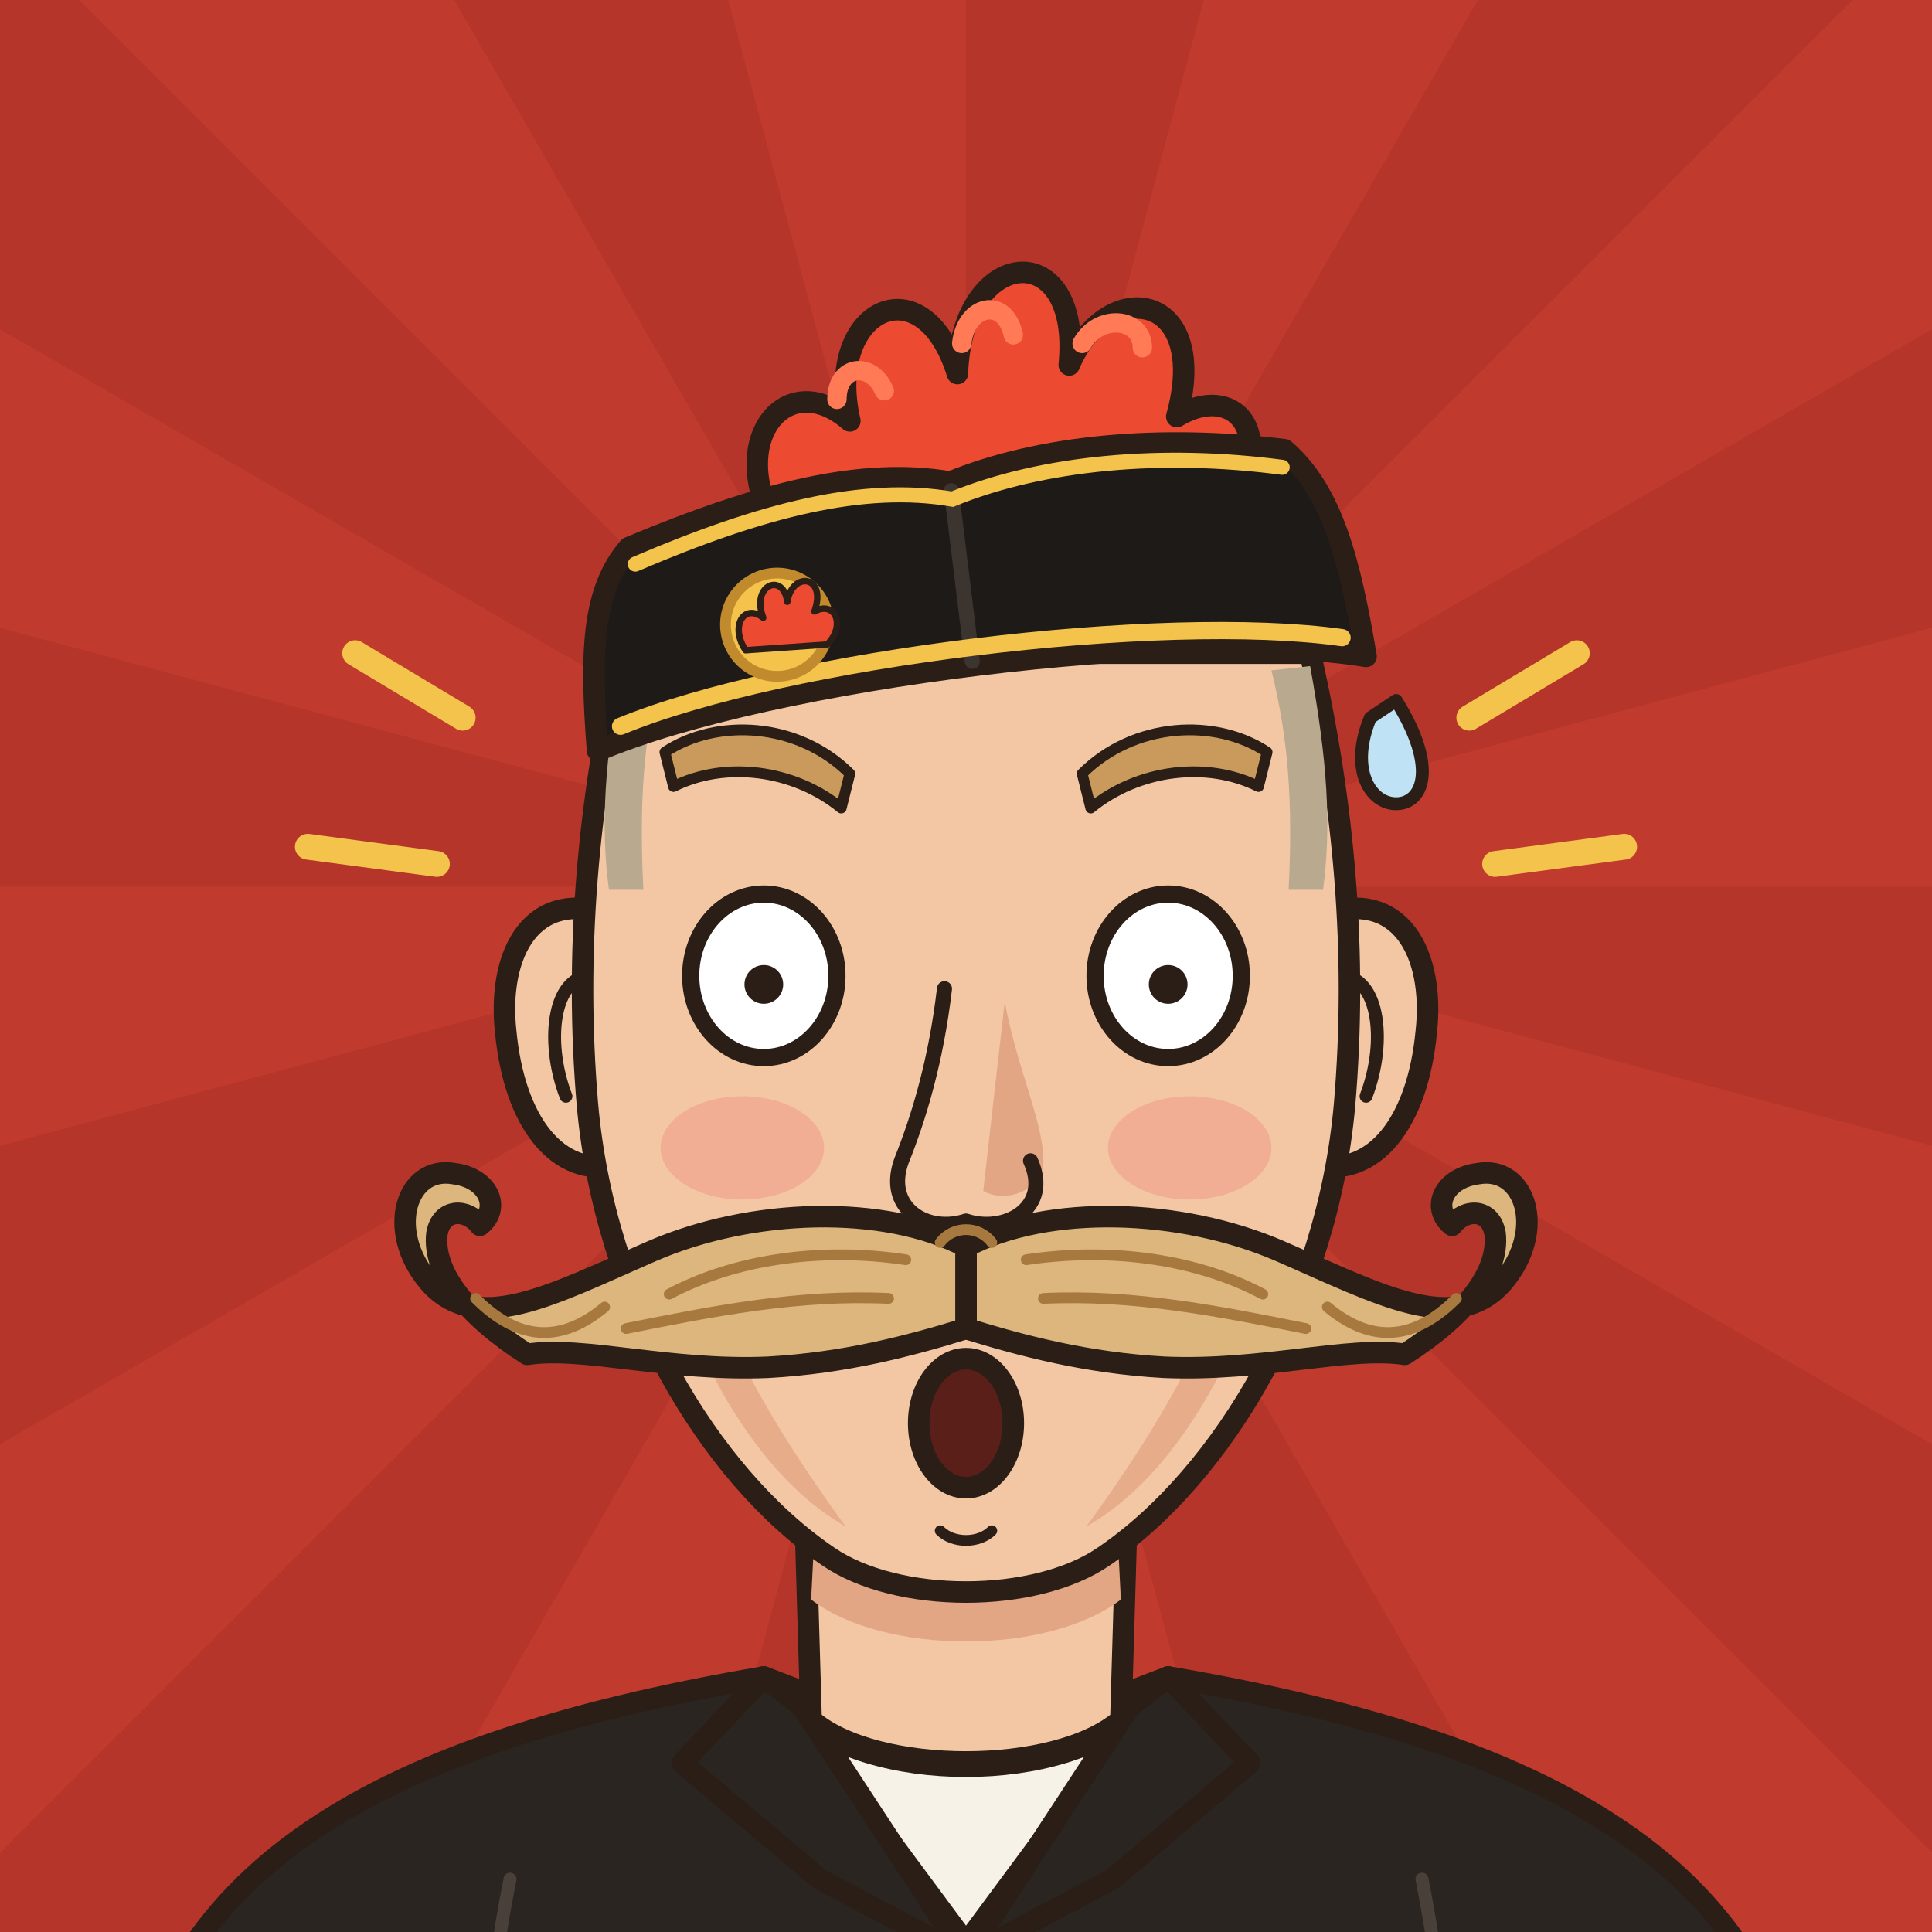
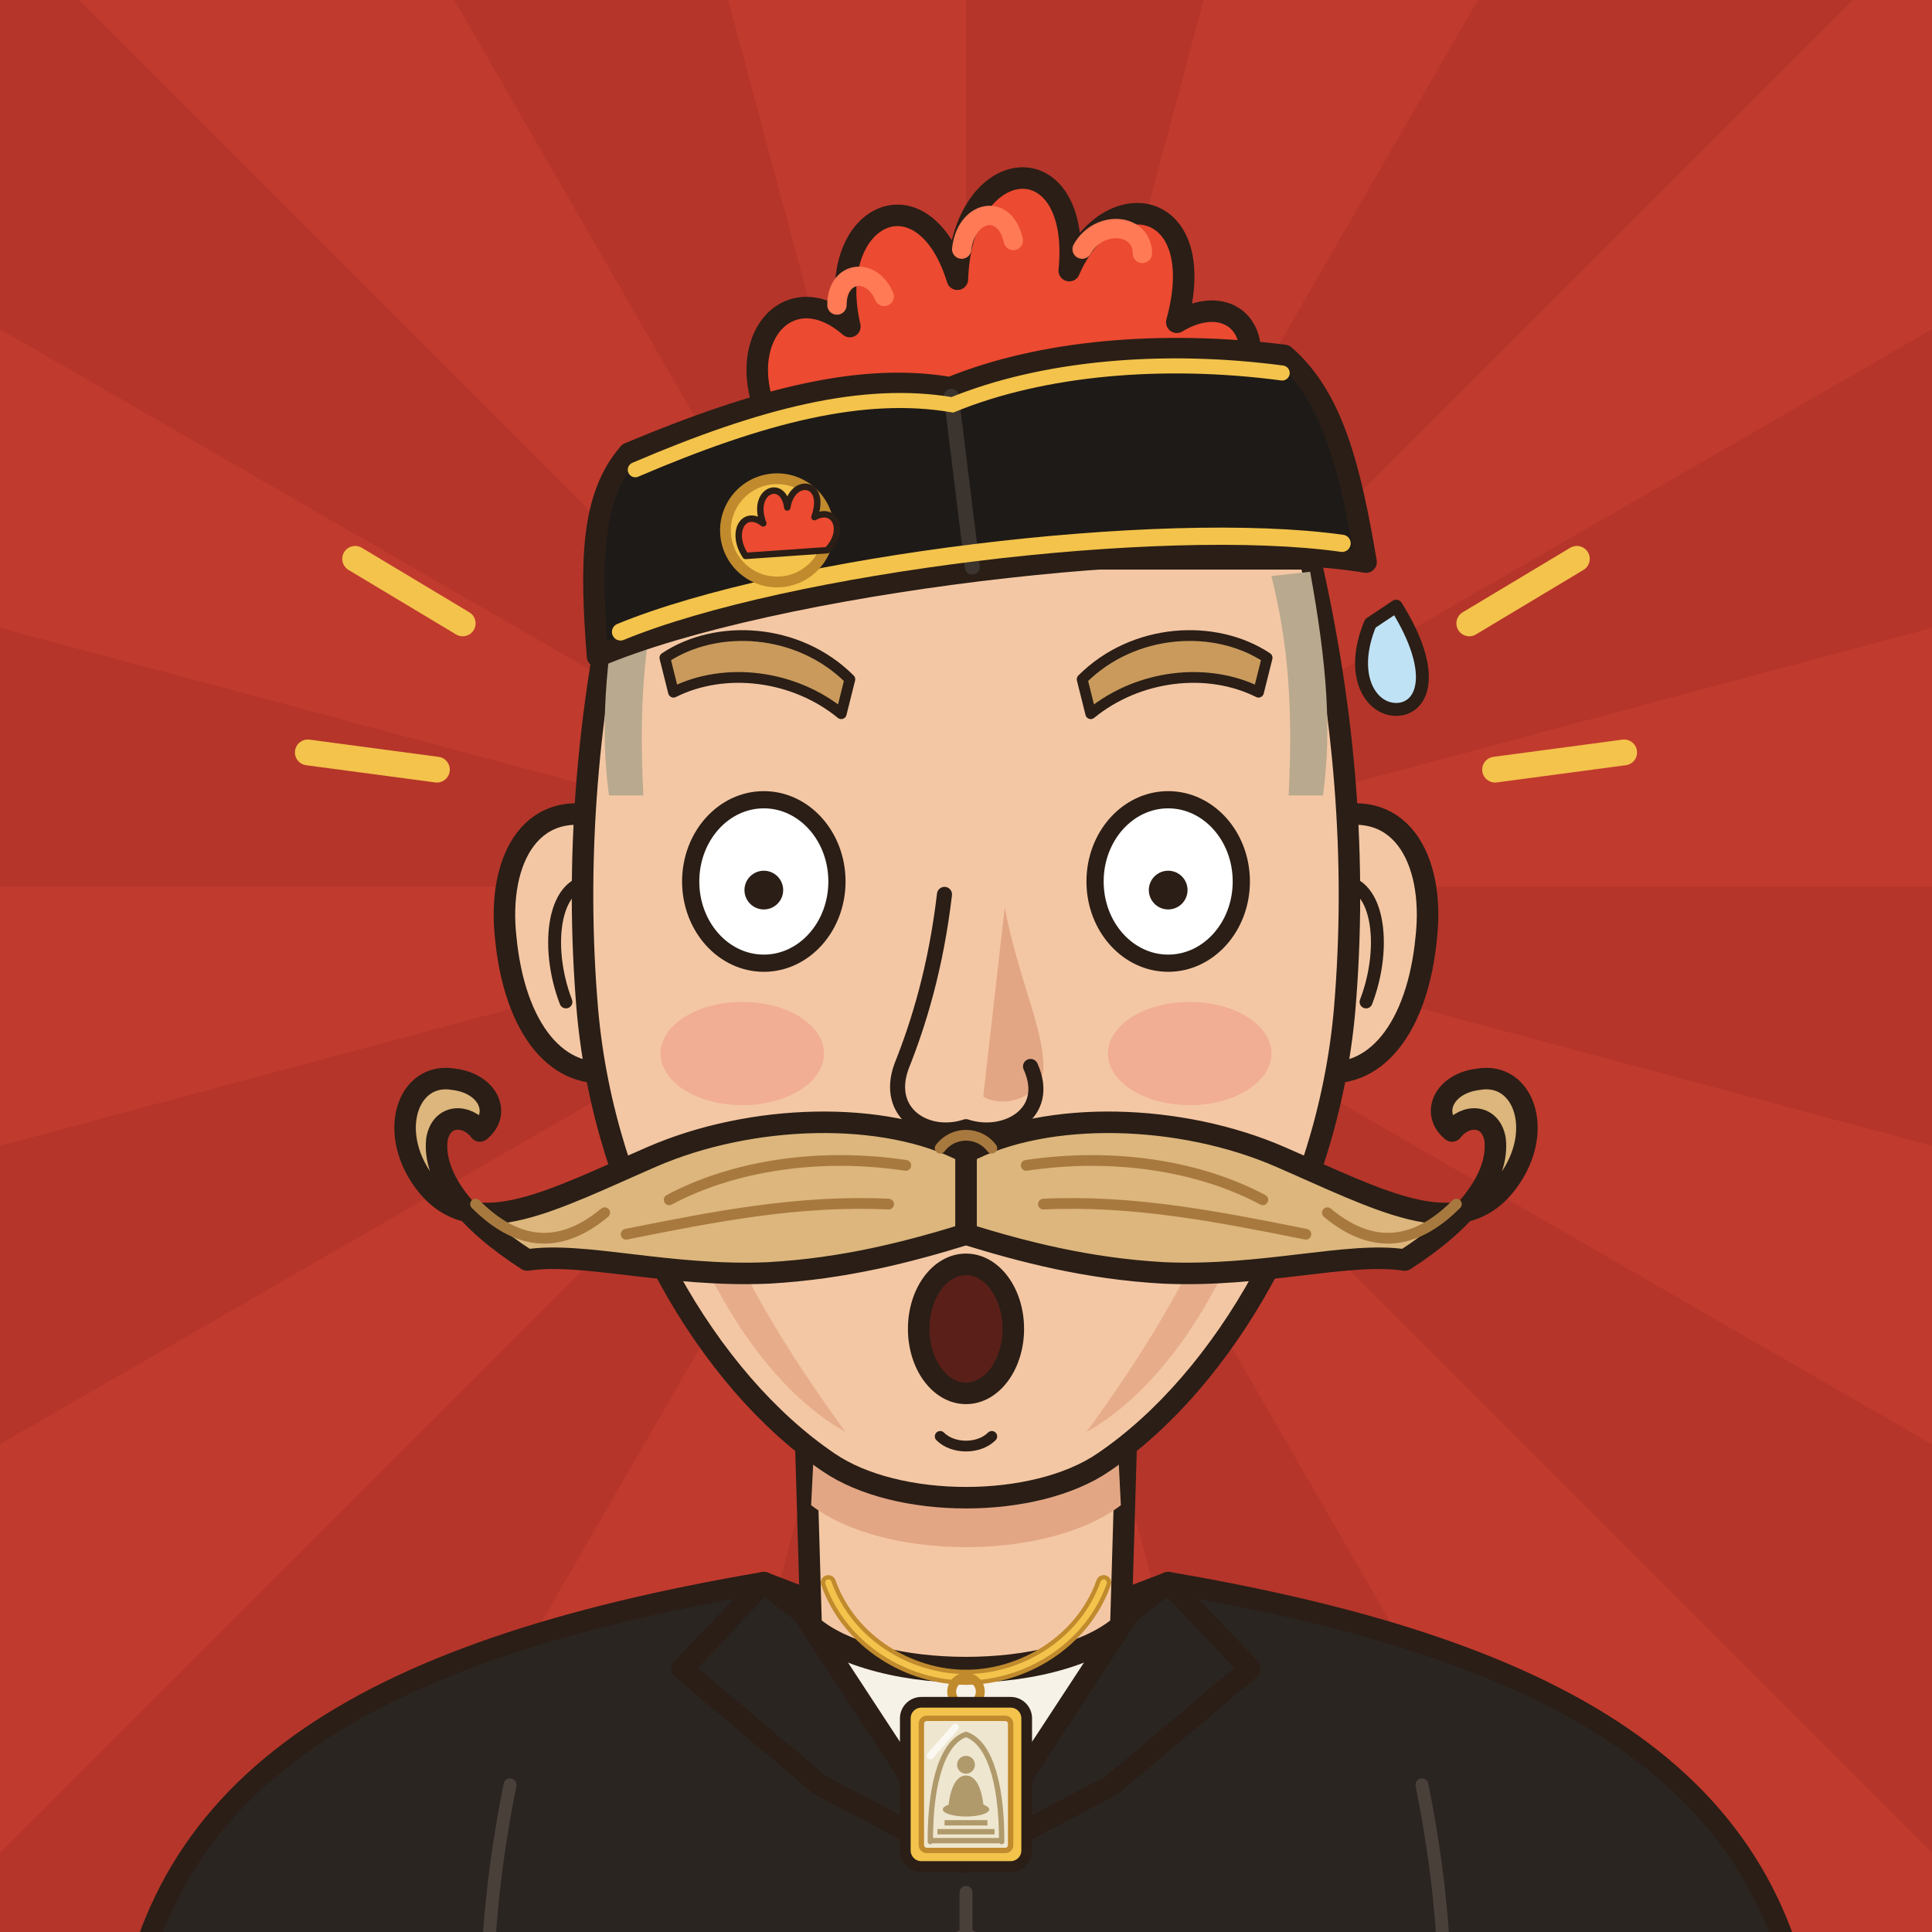
<svg xmlns="http://www.w3.org/2000/svg" viewBox="0 0 1024 1024" role="img" aria-label="ไก่ชน ตกใจ / Gai Chon, startled">
  <rect width="1024" height="1024" fill="#c13a2e" />
  <g fill="#b5352a">
    <path d="M512 470 L1612 470 L1575 755 Z" />
    <path d="M512 470 L1465 1020 L1290 1248 Z" />
    <path d="M512 470 L1062 1423 L797 1533 Z" />
    <path d="M512 470 L512 1570 L227 1533 Z" />
    <path d="M512 470 L-38 1423 L-266 1248 Z" />
    <path d="M512 470 L-441 1020 L-551 755 Z" />
    <path d="M512 470 L-588 470 L-551 185 Z" />
    <path d="M512 470 L-441 -80 L-266 -308 Z" />
    <path d="M512 470 L-38 -483 L227 -593 Z" />
    <path d="M512 470 L512 -630 L797 -593 Z" />
    <path d="M512 470 L1062 -483 L1290 -308 Z" />
    <path d="M512 470 L1465 -80 L1575 185 Z" />
  </g>
-   <g transform="translate(512 540) scale(1.14) translate(-512 -500)">
+   <g transform="translate(512 490) scale(1.14) translate(-512 -500)">
    <path d="M120 1030 C130 900 230 838 418 806 L512 842 L606 806 C794 838 894 900 904 1030 Z" fill="#2b2522" stroke="#2a1e16" stroke-width="10" stroke-linejoin="round" />
    <path d="M436 690 L440 826 C470 852 554 852 584 826 L588 690 Z" fill="#f4c7a4" stroke="#2a1e16" stroke-width="10" stroke-linejoin="round" />
    <path d="M442 730 C480 772 544 772 582 730 L584 770 C550 796 474 796 440 770 Z" fill="#e3a684" />
    <path d="M432 822 C466 856 558 856 592 822 L512 930 Z" fill="#f7f2e8" stroke="#2a1e16" stroke-width="10" stroke-linejoin="round" />
    <path d="M418 806 L380 846 L444 900 L512 936 L436 820 Z" fill="#2b2522" stroke="#2a1e16" stroke-width="10" stroke-linejoin="round" />
    <path d="M606 806 L644 846 L580 900 L512 936 L588 820 Z" fill="#2b2522" stroke="#2a1e16" stroke-width="10" stroke-linejoin="round" />
    <g stroke="#4a403a" stroke-width="6" fill="none" stroke-linecap="round">
      <path d="M512 950 L512 1030" />
      <path d="M300 900 C290 950 288 990 290 1030" />
      <path d="M724 900 C734 950 736 990 734 1030" />
    </g>
    <circle cx="512" cy="975" r="8" fill="#4a403a" />
+     <path d="M448 806 C458 834 486 850 512 850" fill="none" stroke="#c08a2d" stroke-width="7" stroke-linejoin="round" stroke-linecap="round" />
+     <g transform="translate(1024 0) scale(-1 1)">
+       <path d="M448 806 C458 834 486 850 512 850" fill="none" stroke="#c08a2d" stroke-width="7" stroke-linejoin="round" stroke-linecap="round" />
+     </g>
+     <path d="M448 806 C458 834 486 850 512 850" fill="none" stroke="#f3c34b" stroke-width="3" stroke-linejoin="round" stroke-linecap="round" />
+     <g transform="translate(1024 0) scale(-1 1)">
+       <path d="M448 806 C458 834 486 850 512 850" fill="none" stroke="#f3c34b" stroke-width="3" stroke-linejoin="round" stroke-linecap="round" />
+     </g>
+     <g transform="translate(512 850) scale(.83) translate(-512 -856)">
+       <circle cx="512" cy="864" r="8" fill="none" stroke="#c08a2d" stroke-width="5" />
+       <rect x="478" y="870" width="68" height="92" rx="9" fill="#f3c34b" stroke="#2a1e16" stroke-width="6" />
+       <rect x="487" y="879" width="50" height="74" rx="3" fill="#efe6cf" stroke="#c08a2d" stroke-width="3" />
+       <path d="M492 948 C492 912 500 892 512 888 C524 892 532 912 532 948" fill="none" stroke="#b09a6c" stroke-width="3" stroke-linecap="round" />
+       <circle cx="512" cy="905" r="5" fill="#b09a6c" />
+       <path d="M502 930 C503 917 507 911 512 911 C517 911 521 917 522 930 Z" fill="#b09a6c" />
+       <ellipse cx="512" cy="930" rx="13" ry="4" fill="#b09a6c" />
+       <g fill="#b09a6c">
+         <rect x="500" y="936" width="24" height="3" />
+         <rect x="496" y="941" width="32" height="3" />
+         <rect x="492" y="946" width="40" height="3" />
+       </g>
+       <path d="M492 900 L506 884" stroke="#fff" stroke-width="4" stroke-linecap="round" opacity=".7" />
+     </g>
    <path d="M676 452 C714 438 730 470 726 506 C722 548 702 574 674 568 Z" fill="#f4c7a4" stroke="#2a1e16" stroke-width="10" stroke-linejoin="round" stroke-linecap="round" />
    <g transform="translate(1024 0) scale(-1 1)">
      <path d="M676 452 C714 438 730 470 726 506 C722 548 702 574 674 568 Z" fill="#f4c7a4" stroke="#2a1e16" stroke-width="10" stroke-linejoin="round" stroke-linecap="round" />
    </g>
    <path d="M684 480 C704 478 708 510 698 536" fill="none" stroke="#2a1e16" stroke-width="6" stroke-linejoin="round" stroke-linecap="round" />
    <g transform="translate(1024 0) scale(-1 1)">
      <path d="M684 480 C704 478 708 510 698 536" fill="none" stroke="#2a1e16" stroke-width="6" stroke-linejoin="round" stroke-linecap="round" />
    </g>
    <path d="M352 330 C336 400 330 470 336 540 C344 630 392 712 448 750 C480 772 544 772 576 750 C632 712 680 630 688 540 C694 470 688 400 672 330 Z" fill="#f4c7a4" stroke="#2a1e16" stroke-width="10" stroke-linejoin="round" />
    <path d="M672 336 C680 380 682 410 678 440 L662 440 C664 400 662 370 654 338 Z" fill="#b9a98e" stroke="#2a1e16" stroke-width="0" stroke-linejoin="round" stroke-linecap="round" />
    <g transform="translate(1024 0) scale(-1 1)">
      <path d="M672 336 C680 380 682 410 678 440 L662 440 C664 400 662 370 654 338 Z" fill="#b9a98e" stroke="#2a1e16" stroke-width="0" stroke-linejoin="round" stroke-linecap="round" />
    </g>
    <path d="M372 610 C392 676 424 718 456 736 C430 700 404 660 388 612 Z" fill="#e3a684" opacity=".8" />
    <path d="M652 610 C632 676 600 718 568 736 C594 700 620 660 636 612 Z" fill="#e3a684" opacity=".8" />
    <path d="M500 738 C506 744 518 744 524 738" fill="none" stroke="#2a1e16" stroke-width="5" stroke-linecap="round" />
    <ellipse cx="408" cy="560" rx="38" ry="24" fill="#ee9c88" opacity=".6" />
    <ellipse cx="616" cy="560" rx="38" ry="24" fill="#ee9c88" opacity=".6" />
    <path d="M566 386 C590 362 628 360 652 376 L648 392 C624 380 592 384 570 402 Z" fill="#c99a5c" stroke="#2a1e16" stroke-width="5" stroke-linejoin="round" stroke-linecap="round" />
    <g transform="translate(1024 0) scale(-1 1)">
      <path d="M566 386 C590 362 628 360 652 376 L648 392 C624 380 592 384 570 402 Z" fill="#c99a5c" stroke="#2a1e16" stroke-width="5" stroke-linejoin="round" stroke-linecap="round" />
    </g>
    <ellipse cx="606" cy="480" rx="34" ry="38" fill="#fff" stroke="#2a1e16" stroke-width="8" />
    <circle cx="606" cy="484" r="9" fill="#2a1e16" />
    <g transform="translate(1024 0) scale(-1 1)">
      <ellipse cx="606" cy="480" rx="34" ry="38" fill="#fff" stroke="#2a1e16" stroke-width="8" />
      <circle cx="606" cy="484" r="9" fill="#2a1e16" />
    </g>
    <path d="M530 492 C536 524 548 548 548 566 C548 580 530 586 520 580" fill="#e3a684" stroke="none" />
    <path d="M502 486 C498 520 490 546 482 566 C474 588 494 600 512 594 C530 600 552 588 542 566" fill="none" stroke="#2a1e16" stroke-width="7" stroke-linecap="round" stroke-linejoin="round" />
    <ellipse cx="512" cy="688" rx="22" ry="30" fill="#5a1f19" stroke="#2a1e16" stroke-width="10" />
    <path d="M512 606 C550 586 612 588 658 608 C704 628 740 648 762 622 C782 598 772 568 750 572 C734 574 728 588 738 596 C744 588 756 588 758 600 C760 618 744 638 716 656 C690 652 650 664 604 662 C568 660 538 652 512 644 Z" fill="#dcb67c" stroke="#2a1e16" stroke-width="10" stroke-linejoin="round" stroke-linecap="round" />
    <g transform="translate(1024 0) scale(-1 1)">
      <path d="M512 606 C550 586 612 588 658 608 C704 628 740 648 762 622 C782 598 772 568 750 572 C734 574 728 588 738 596 C744 588 756 588 758 600 C760 618 744 638 716 656 C690 652 650 664 604 662 C568 660 538 652 512 644 Z" fill="#dcb67c" stroke="#2a1e16" stroke-width="10" stroke-linejoin="round" stroke-linecap="round" />
    </g>
    <path d="M540 612 C580 606 620 612 650 628 M548 630 C590 628 630 636 670 644 M680 634 C704 654 724 646 740 630" fill="none" stroke="#a8793f" stroke-width="5" stroke-linejoin="round" stroke-linecap="round" />
    <g transform="translate(1024 0) scale(-1 1)">
      <path d="M540 612 C580 606 620 612 650 628 M548 630 C590 628 630 636 670 644 M680 634 C704 654 724 646 740 630" fill="none" stroke="#a8793f" stroke-width="5" stroke-linejoin="round" stroke-linecap="round" />
    </g>
    <path d="M500 604 C506 596 518 596 524 604" fill="none" stroke="#a8793f" stroke-width="5" stroke-linecap="round" />
    <g transform="translate(0 36)">
      <path d="M424 236 C400 196 428 160 458 186 C446 134 492 112 508 164 C510 104 566 100 560 160 C578 118 626 126 610 184 C640 166 662 198 624 238 Z" fill="#ec4a31" stroke="#2a1e16" stroke-width="10" stroke-linejoin="round" />
      <path d="M452 176 C452 160 468 158 474 172 M510 150 C512 132 530 128 534 146 M566 150 C574 136 594 138 594 152" fill="none" stroke="#ff7a55" stroke-width="9" stroke-linecap="round" />
    </g>
    <g transform="rotate(-7 512 310)">
      <path d="M334 354 C336 310 340 280 360 262 C424 244 472 238 512 250 C556 238 612 240 668 254 C688 276 692 310 694 354 C612 330 418 330 334 354 Z" fill="#1e1a17" stroke="#2a1e16" stroke-width="10" stroke-linejoin="round" />
      <path d="M512 254 L512 334" stroke="#3b342f" stroke-width="7" stroke-linecap="round" />
      <path d="M362 270 C424 252 472 246 512 258 C556 246 612 248 666 262" fill="none" stroke="#f3c34b" stroke-width="7" stroke-linecap="round" />
      <path d="M346 344 C426 322 602 322 684 344" fill="none" stroke="#f3c34b" stroke-width="8" stroke-linecap="round" />
      <circle cx="424" cy="306" r="24" fill="#f3c34b" stroke="#c08a2d" stroke-width="5" />
      <path d="M408 316 C402 304 410 294 418 302 C414 286 430 282 430 296 C434 282 450 286 442 302 C452 298 456 310 446 318 Z" fill="#ec4a31" stroke="#2a1e16" stroke-width="3" stroke-linejoin="round" />
    </g>
    <path d="M700 360 C690 384 700 400 712 400 C724 400 732 384 712 352 Z" fill="#bfe3f5" stroke="#2a1e16" stroke-width="6" stroke-linejoin="round" />
    <g stroke="#f3c34b" stroke-width="12" stroke-linecap="round">
      <path d="M228 330 L278 360" />
      <path d="M206 420 L266 428" />
      <path d="M796 330 L746 360" />
      <path d="M818 420 L758 428" />
    </g>
  </g>
</svg>
